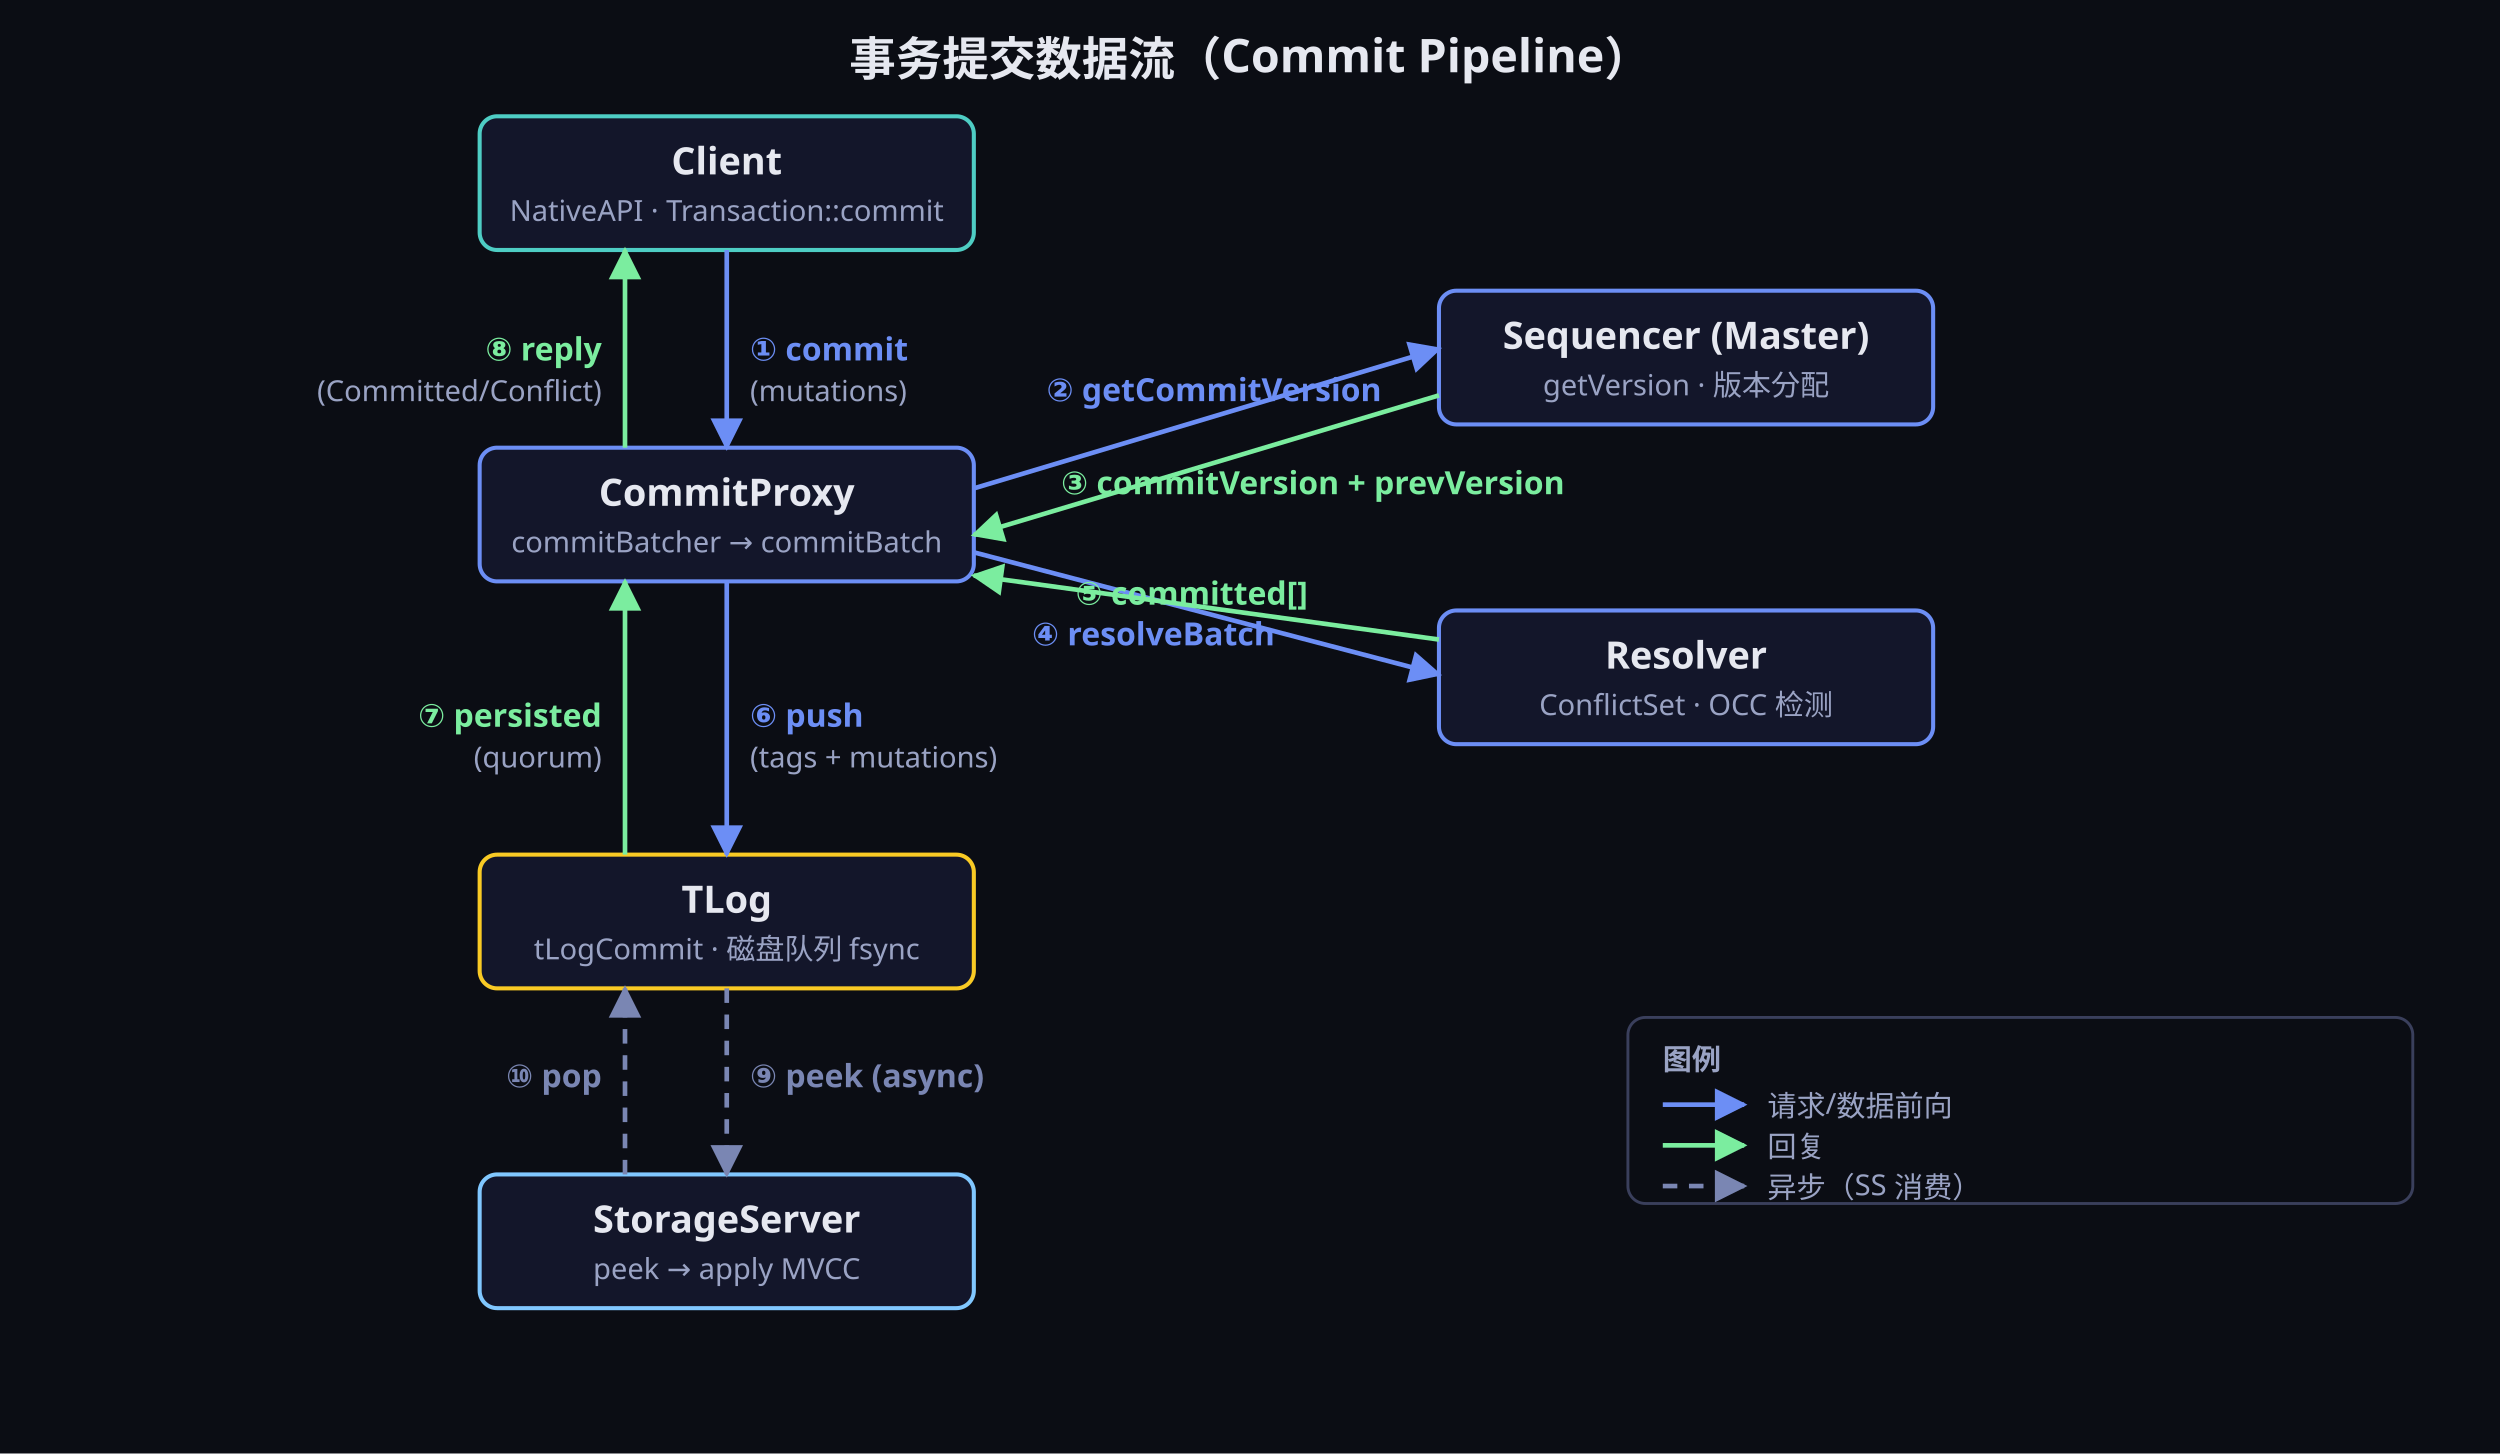
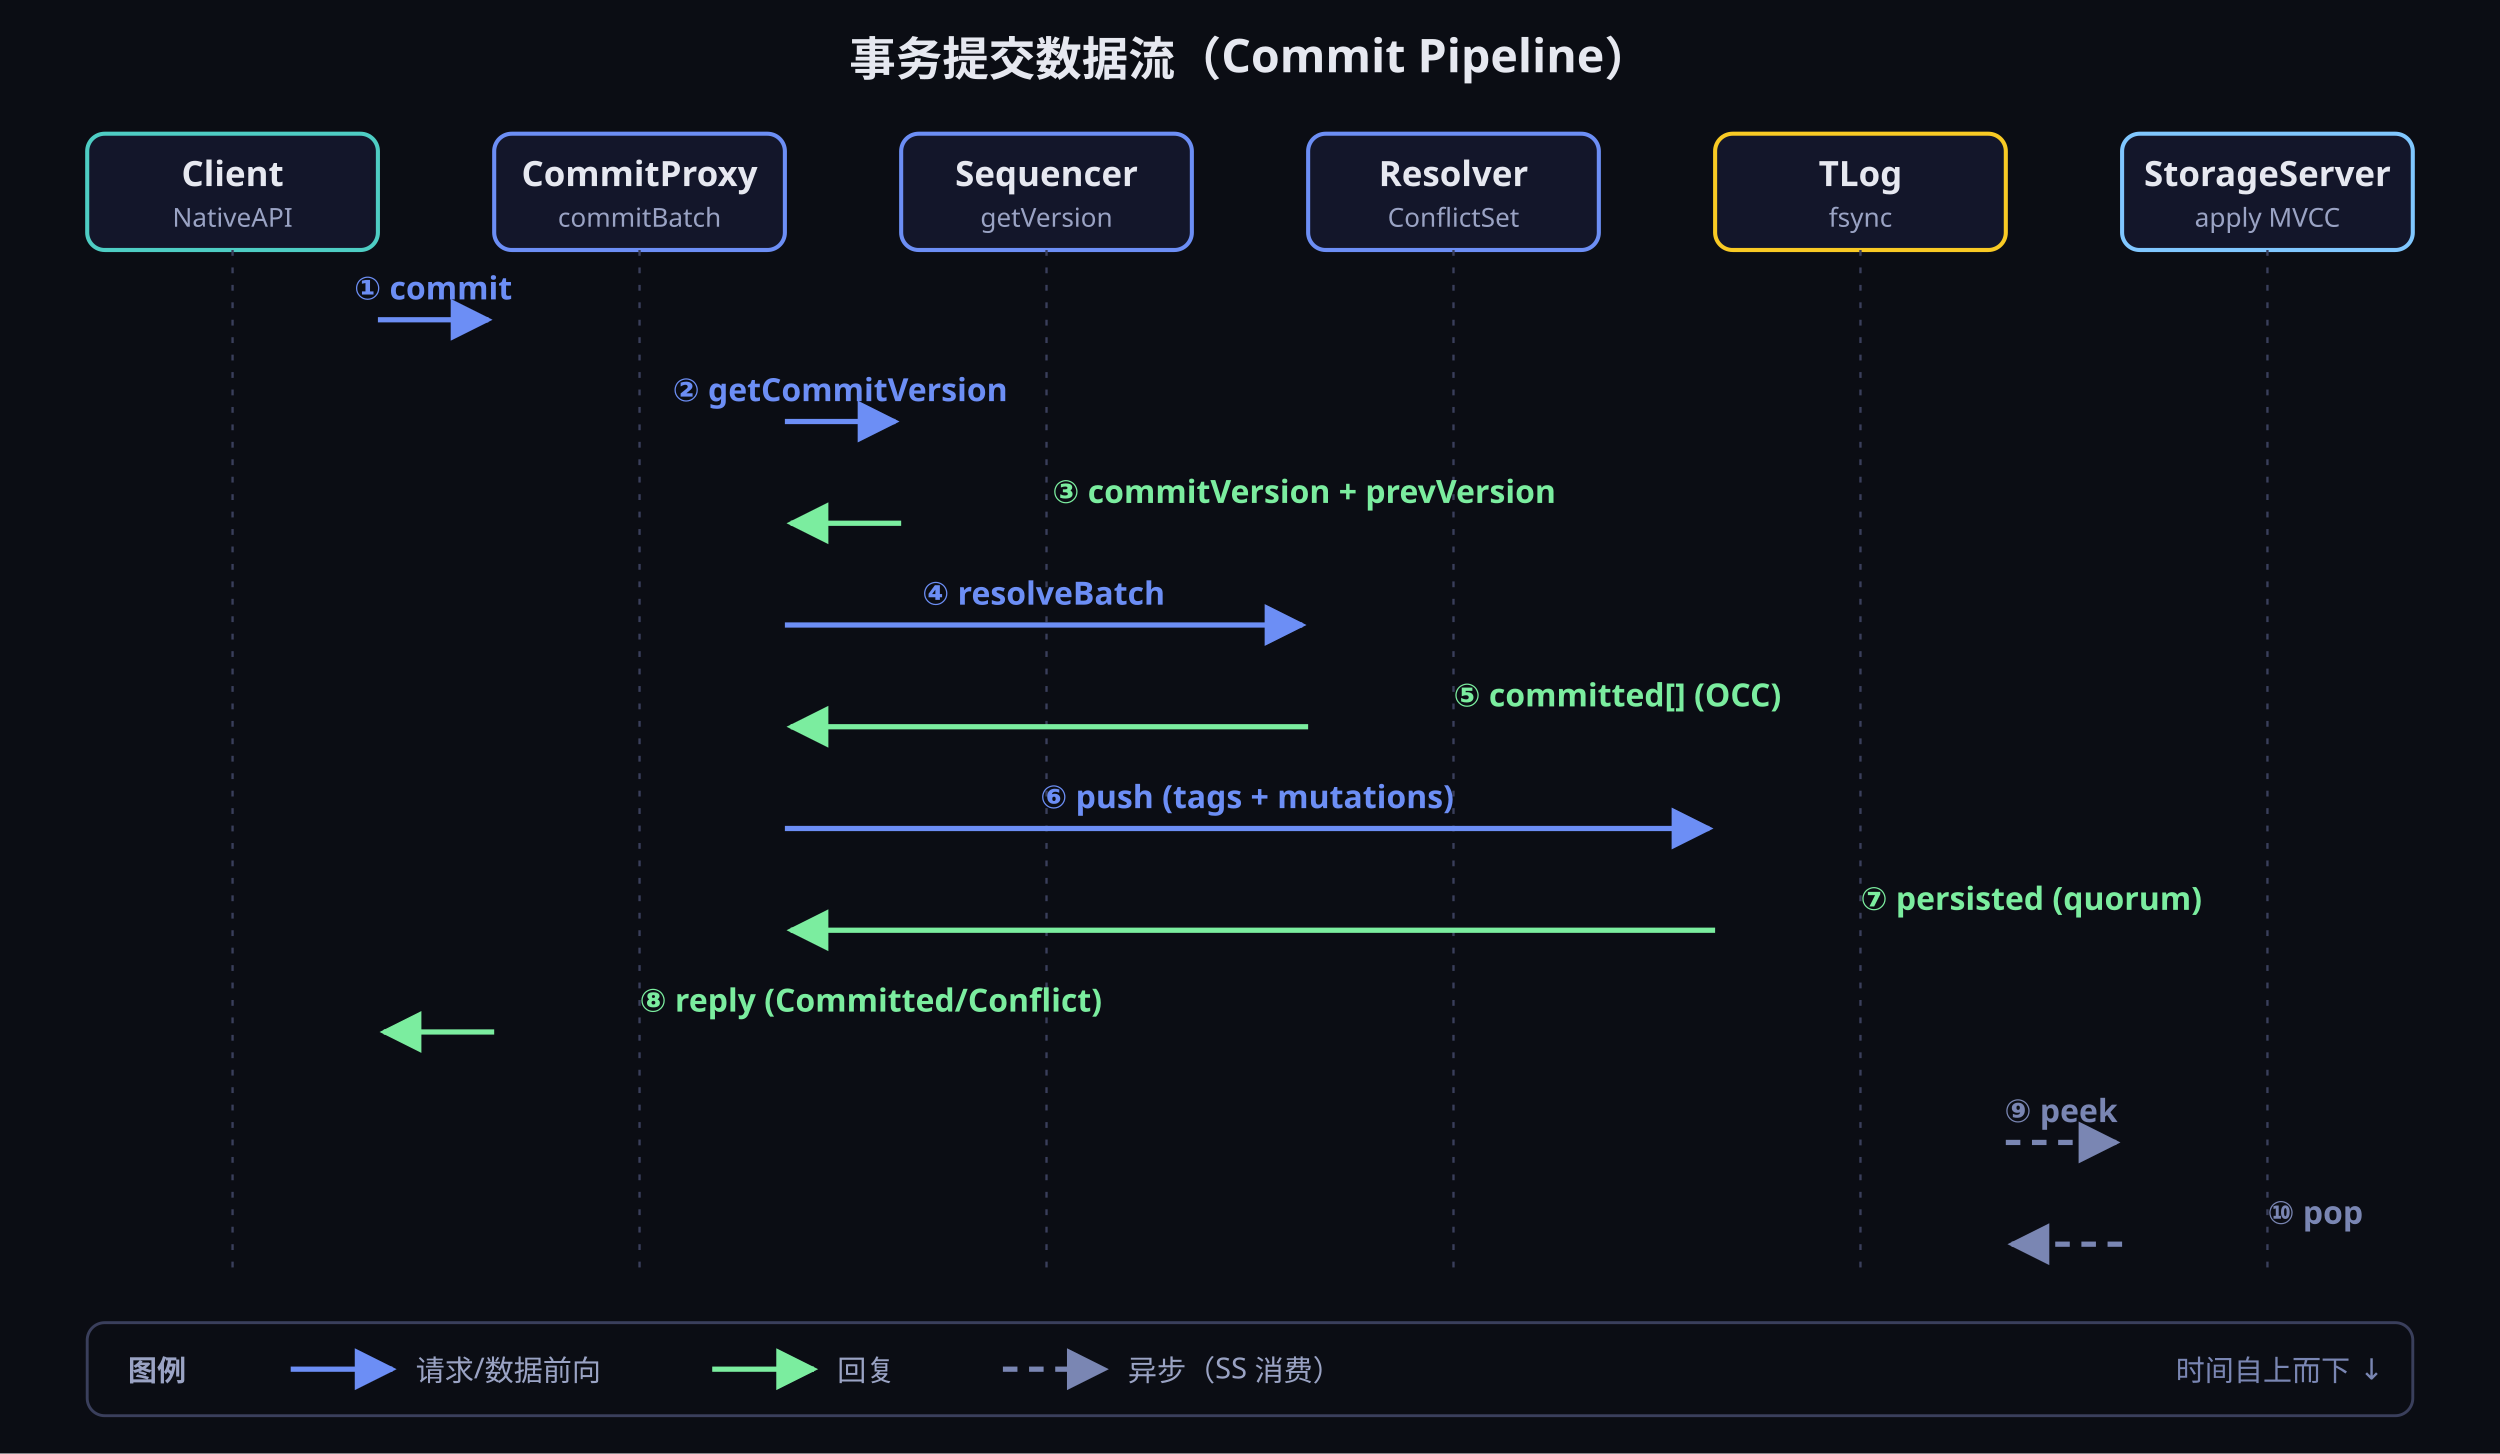
<svg xmlns="http://www.w3.org/2000/svg" width="860" height="500" viewBox="0 0 860 500" font-family="system-ui, sans-serif">
  <defs>
-     <marker id="arrow-fwd" viewBox="0 0 10 10" refX="9" refY="5" markerWidth="7" markerHeight="7" orient="auto">
+     <marker id="arrow-fwd" viewBox="0 0 10 10" refX="9" refY="5" markerWidth="8" markerHeight="8" orient="auto">
      <path d="M0,0 L10,5 L0,10 z" fill="#6c8ef5" />
    </marker>
-     <marker id="arrow-ret" viewBox="0 0 10 10" refX="9" refY="5" markerWidth="7" markerHeight="7" orient="auto">
+     <marker id="arrow-ret" viewBox="0 0 10 10" refX="9" refY="5" markerWidth="8" markerHeight="8" orient="auto">
      <path d="M0,0 L10,5 L0,10 z" fill="#7bed9f" />
    </marker>
-     <marker id="arrow-async" viewBox="0 0 10 10" refX="9" refY="5" markerWidth="7" markerHeight="7" orient="auto">
+     <marker id="arrow-async" viewBox="0 0 10 10" refX="9" refY="5" markerWidth="8" markerHeight="8" orient="auto">
      <path d="M0,0 L10,5 L0,10 z" fill="#7a86b3" />
    </marker>
  </defs>
  <rect x="0" y="0" width="860" height="500" fill="#0b0d14" />
  <text x="430" y="26" text-anchor="middle" fill="#e6e8f0" font-size="16" font-weight="600">事务提交数据流（Commit Pipeline）</text>
-   <rect x="165" y="40" width="170" height="46" rx="6" fill="#13162a" stroke="#4ecdc4" stroke-width="1.4" />
-   <text x="250" y="60" text-anchor="middle" fill="#e6e8f0" font-size="13" font-weight="600">Client</text>
-   <text x="250" y="76" text-anchor="middle" fill="#9aa3c4" font-size="10">NativeAPI · Transaction::commit</text>
-   <rect x="165" y="154" width="170" height="46" rx="6" fill="#13162a" stroke="#6c8ef5" stroke-width="1.4" />
-   <text x="250" y="174" text-anchor="middle" fill="#e6e8f0" font-size="13" font-weight="600">CommitProxy</text>
-   <text x="250" y="190" text-anchor="middle" fill="#9aa3c4" font-size="10">commitBatcher → commitBatch</text>
-   <rect x="165" y="294" width="170" height="46" rx="6" fill="#13162a" stroke="#f9ca24" stroke-width="1.4" />
-   <text x="250" y="314" text-anchor="middle" fill="#e6e8f0" font-size="13" font-weight="600">TLog</text>
-   <text x="250" y="330" text-anchor="middle" fill="#9aa3c4" font-size="10">tLogCommit · 磁盘队列 fsync</text>
-   <rect x="165" y="404" width="170" height="46" rx="6" fill="#13162a" stroke="#80c7ff" stroke-width="1.4" />
-   <text x="250" y="424" text-anchor="middle" fill="#e6e8f0" font-size="13" font-weight="600">StorageServer</text>
-   <text x="250" y="440" text-anchor="middle" fill="#9aa3c4" font-size="10">peek → apply MVCC</text>
-   <rect x="495" y="100" width="170" height="46" rx="6" fill="#13162a" stroke="#6c8ef5" stroke-width="1.4" />
-   <text x="580" y="120" text-anchor="middle" fill="#e6e8f0" font-size="13" font-weight="600">Sequencer (Master)</text>
-   <text x="580" y="136" text-anchor="middle" fill="#9aa3c4" font-size="10">getVersion · 版本分配</text>
-   <rect x="495" y="210" width="170" height="46" rx="6" fill="#13162a" stroke="#6c8ef5" stroke-width="1.4" />
-   <text x="580" y="230" text-anchor="middle" fill="#e6e8f0" font-size="13" font-weight="600">Resolver</text>
-   <text x="580" y="246" text-anchor="middle" fill="#9aa3c4" font-size="10">ConflictSet · OCC 检测</text>
-   <path d="M 250 86 L 250 154" stroke="#6c8ef5" stroke-width="1.6" marker-end="url(#arrow-fwd)" fill="none" />
-   <text x="258" y="124" fill="#6c8ef5" font-size="11" font-weight="600">① commit</text>
-   <text x="258" y="138" fill="#9aa3c4" font-size="10">(mutations)</text>
-   <path d="M 335 168 L 495 120" stroke="#6c8ef5" stroke-width="1.6" marker-end="url(#arrow-fwd)" fill="none" />
-   <text x="360" y="138" fill="#6c8ef5" font-size="11" font-weight="600">② getCommitVersion</text>
-   <path d="M 335 190 L 495 232" stroke="#6c8ef5" stroke-width="1.6" marker-end="url(#arrow-fwd)" fill="none" />
-   <text x="355" y="222" fill="#6c8ef5" font-size="11" font-weight="600">④ resolveBatch</text>
-   <path d="M 250 200 L 250 294" stroke="#6c8ef5" stroke-width="1.6" marker-end="url(#arrow-fwd)" fill="none" />
-   <text x="258" y="250" fill="#6c8ef5" font-size="11" font-weight="600">⑥ push</text>
-   <text x="258" y="264" fill="#9aa3c4" font-size="10">(tags + mutations)</text>
-   <path d="M 495 136 L 335 184" stroke="#7bed9f" stroke-width="1.6" marker-end="url(#arrow-ret)" fill="none" />
-   <text x="365" y="170" fill="#7bed9f" font-size="11" font-weight="600">③ commitVersion + prevVersion</text>
-   <path d="M 495 220 L 335 198" stroke="#7bed9f" stroke-width="1.6" marker-end="url(#arrow-ret)" fill="none" />
-   <text x="370" y="208" fill="#7bed9f" font-size="11" font-weight="600">⑤ committed[]</text>
-   <path d="M 215 294 L 215 200" stroke="#7bed9f" stroke-width="1.6" marker-end="url(#arrow-ret)" fill="none" />
-   <text x="207" y="250" text-anchor="end" fill="#7bed9f" font-size="11" font-weight="600">⑦ persisted</text>
-   <text x="207" y="264" text-anchor="end" fill="#9aa3c4" font-size="10">(quorum)</text>
-   <path d="M 215 154 L 215 86" stroke="#7bed9f" stroke-width="1.6" marker-end="url(#arrow-ret)" fill="none" />
-   <text x="207" y="124" text-anchor="end" fill="#7bed9f" font-size="11" font-weight="600">⑧ reply</text>
-   <text x="207" y="138" text-anchor="end" fill="#9aa3c4" font-size="10">(Committed/Conflict)</text>
-   <path d="M 250 340 L 250 404" stroke="#7a86b3" stroke-width="1.6" stroke-dasharray="5 4" marker-end="url(#arrow-async)" fill="none" />
-   <text x="258" y="374" fill="#7a86b3" font-size="11" font-weight="600">⑨ peek (async)</text>
-   <path d="M 215 404 L 215 340" stroke="#7a86b3" stroke-width="1.6" stroke-dasharray="5 4" marker-end="url(#arrow-async)" fill="none" />
-   <text x="207" y="374" text-anchor="end" fill="#7a86b3" font-size="11" font-weight="600">⑩ pop</text>
-   <rect x="560" y="350" width="270" height="64" rx="6" fill="none" stroke="#3a3f5c" stroke-width="1" />
-   <text x="572" y="368" fill="#9aa3c4" font-size="10" font-weight="600">图例</text>
-   <line x1="572" y1="380" x2="600" y2="380" stroke="#6c8ef5" stroke-width="1.6" marker-end="url(#arrow-fwd)" />
-   <text x="608" y="384" fill="#9aa3c4" font-size="10">请求/数据前向</text>
-   <line x1="572" y1="394" x2="600" y2="394" stroke="#7bed9f" stroke-width="1.6" marker-end="url(#arrow-ret)" />
-   <text x="608" y="398" fill="#9aa3c4" font-size="10">回复</text>
-   <line x1="572" y1="408" x2="600" y2="408" stroke="#7a86b3" stroke-width="1.6" stroke-dasharray="5 4" marker-end="url(#arrow-async)" />
-   <text x="608" y="412" fill="#9aa3c4" font-size="10">异步（SS 消费）</text>
+   <g font-size="12" font-weight="600" fill="#e6e8f0">
+     <rect x="30" y="46" width="100" height="40" rx="6" fill="#13162a" stroke="#4ecdc4" stroke-width="1.4" />
+     <text x="80" y="64" text-anchor="middle">Client</text>
+     <text x="80" y="78" text-anchor="middle" fill="#9aa3c4" font-size="9" font-weight="400">NativeAPI</text>
+     <rect x="170" y="46" width="100" height="40" rx="6" fill="#13162a" stroke="#6c8ef5" stroke-width="1.4" />
+     <text x="220" y="64" text-anchor="middle">CommitProxy</text>
+     <text x="220" y="78" text-anchor="middle" fill="#9aa3c4" font-size="9" font-weight="400">commitBatch</text>
+     <rect x="310" y="46" width="100" height="40" rx="6" fill="#13162a" stroke="#6c8ef5" stroke-width="1.4" />
+     <text x="360" y="64" text-anchor="middle">Sequencer</text>
+     <text x="360" y="78" text-anchor="middle" fill="#9aa3c4" font-size="9" font-weight="400">getVersion</text>
+     <rect x="450" y="46" width="100" height="40" rx="6" fill="#13162a" stroke="#6c8ef5" stroke-width="1.4" />
+     <text x="500" y="64" text-anchor="middle">Resolver</text>
+     <text x="500" y="78" text-anchor="middle" fill="#9aa3c4" font-size="9" font-weight="400">ConflictSet</text>
+     <rect x="590" y="46" width="100" height="40" rx="6" fill="#13162a" stroke="#f9ca24" stroke-width="1.4" />
+     <text x="640" y="64" text-anchor="middle">TLog</text>
+     <text x="640" y="78" text-anchor="middle" fill="#9aa3c4" font-size="9" font-weight="400">fsync</text>
+     <rect x="730" y="46" width="100" height="40" rx="6" fill="#13162a" stroke="#80c7ff" stroke-width="1.4" />
+     <text x="780" y="64" text-anchor="middle">StorageServer</text>
+     <text x="780" y="78" text-anchor="middle" fill="#9aa3c4" font-size="9" font-weight="400">apply MVCC</text>
+   </g>
+   <g stroke="#3a3f5c" stroke-width="0.8" stroke-dasharray="2 4">
+     <line x1="80" y1="86" x2="80" y2="440" />
+     <line x1="220" y1="86" x2="220" y2="440" />
+     <line x1="360" y1="86" x2="360" y2="440" />
+     <line x1="500" y1="86" x2="500" y2="440" />
+     <line x1="640" y1="86" x2="640" y2="440" />
+     <line x1="780" y1="86" x2="780" y2="440" />
+   </g>
+   <path d="M 130 110 L 168 110" stroke="#6c8ef5" stroke-width="1.8" marker-end="url(#arrow-fwd)" fill="none" />
+   <text x="149" y="103" text-anchor="middle" fill="#6c8ef5" font-size="11" font-weight="600">① commit</text>
+   <path d="M 270 145 L 308 145" stroke="#6c8ef5" stroke-width="1.8" marker-end="url(#arrow-fwd)" fill="none" />
+   <text x="289" y="138" text-anchor="middle" fill="#6c8ef5" font-size="11" font-weight="600">② getCommitVersion</text>
+   <path d="M 310 180 L 272 180" stroke="#7bed9f" stroke-width="1.8" marker-end="url(#arrow-ret)" fill="none" />
+   <text x="362" y="173" fill="#7bed9f" font-size="11" font-weight="600">③ commitVersion + prevVersion</text>
+   <path d="M 270 215 L 448 215" stroke="#6c8ef5" stroke-width="1.8" marker-end="url(#arrow-fwd)" fill="none" />
+   <text x="359" y="208" text-anchor="middle" fill="#6c8ef5" font-size="11" font-weight="600">④ resolveBatch</text>
+   <path d="M 450 250 L 272 250" stroke="#7bed9f" stroke-width="1.8" marker-end="url(#arrow-ret)" fill="none" />
+   <text x="500" y="243" fill="#7bed9f" font-size="11" font-weight="600">⑤ committed[] (OCC)</text>
+   <path d="M 270 285 L 588 285" stroke="#6c8ef5" stroke-width="1.8" marker-end="url(#arrow-fwd)" fill="none" />
+   <text x="429" y="278" text-anchor="middle" fill="#6c8ef5" font-size="11" font-weight="600">⑥ push (tags + mutations)</text>
+   <path d="M 590 320 L 272 320" stroke="#7bed9f" stroke-width="1.8" marker-end="url(#arrow-ret)" fill="none" />
+   <text x="640" y="313" fill="#7bed9f" font-size="11" font-weight="600">⑦ persisted (quorum)</text>
+   <path d="M 170 355 L 132 355" stroke="#7bed9f" stroke-width="1.8" marker-end="url(#arrow-ret)" fill="none" />
+   <text x="220" y="348" fill="#7bed9f" font-size="11" font-weight="600">⑧ reply (Committed/Conflict)</text>
+   <path d="M 690 393 L 728 393" stroke="#7a86b3" stroke-width="1.8" stroke-dasharray="5 4" marker-end="url(#arrow-async)" fill="none" />
+   <text x="709" y="386" text-anchor="middle" fill="#7a86b3" font-size="11" font-weight="600">⑨ peek</text>
+   <path d="M 730 428 L 692 428" stroke="#7a86b3" stroke-width="1.8" stroke-dasharray="5 4" marker-end="url(#arrow-async)" fill="none" />
+   <text x="780" y="421" fill="#7a86b3" font-size="11" font-weight="600">⑩ pop</text>
+   <rect x="30" y="455" width="800" height="32" rx="6" fill="none" stroke="#3a3f5c" stroke-width="1" />
+   <text x="44" y="475" fill="#9aa3c4" font-size="10" font-weight="600">图例</text>
+   <line x1="100" y1="471" x2="135" y2="471" stroke="#6c8ef5" stroke-width="1.8" marker-end="url(#arrow-fwd)" />
+   <text x="143" y="475" fill="#9aa3c4" font-size="10">请求/数据前向</text>
+   <line x1="245" y1="471" x2="280" y2="471" stroke="#7bed9f" stroke-width="1.8" marker-end="url(#arrow-ret)" />
+   <text x="288" y="475" fill="#9aa3c4" font-size="10">回复</text>
+   <line x1="345" y1="471" x2="380" y2="471" stroke="#7a86b3" stroke-width="1.8" stroke-dasharray="5 4" marker-end="url(#arrow-async)" />
+   <text x="388" y="475" fill="#9aa3c4" font-size="10">异步（SS 消费）</text>
+   <text x="820" y="475" text-anchor="end" fill="#7a86b3" font-size="10">时间自上而下 ↓</text>
</svg>
